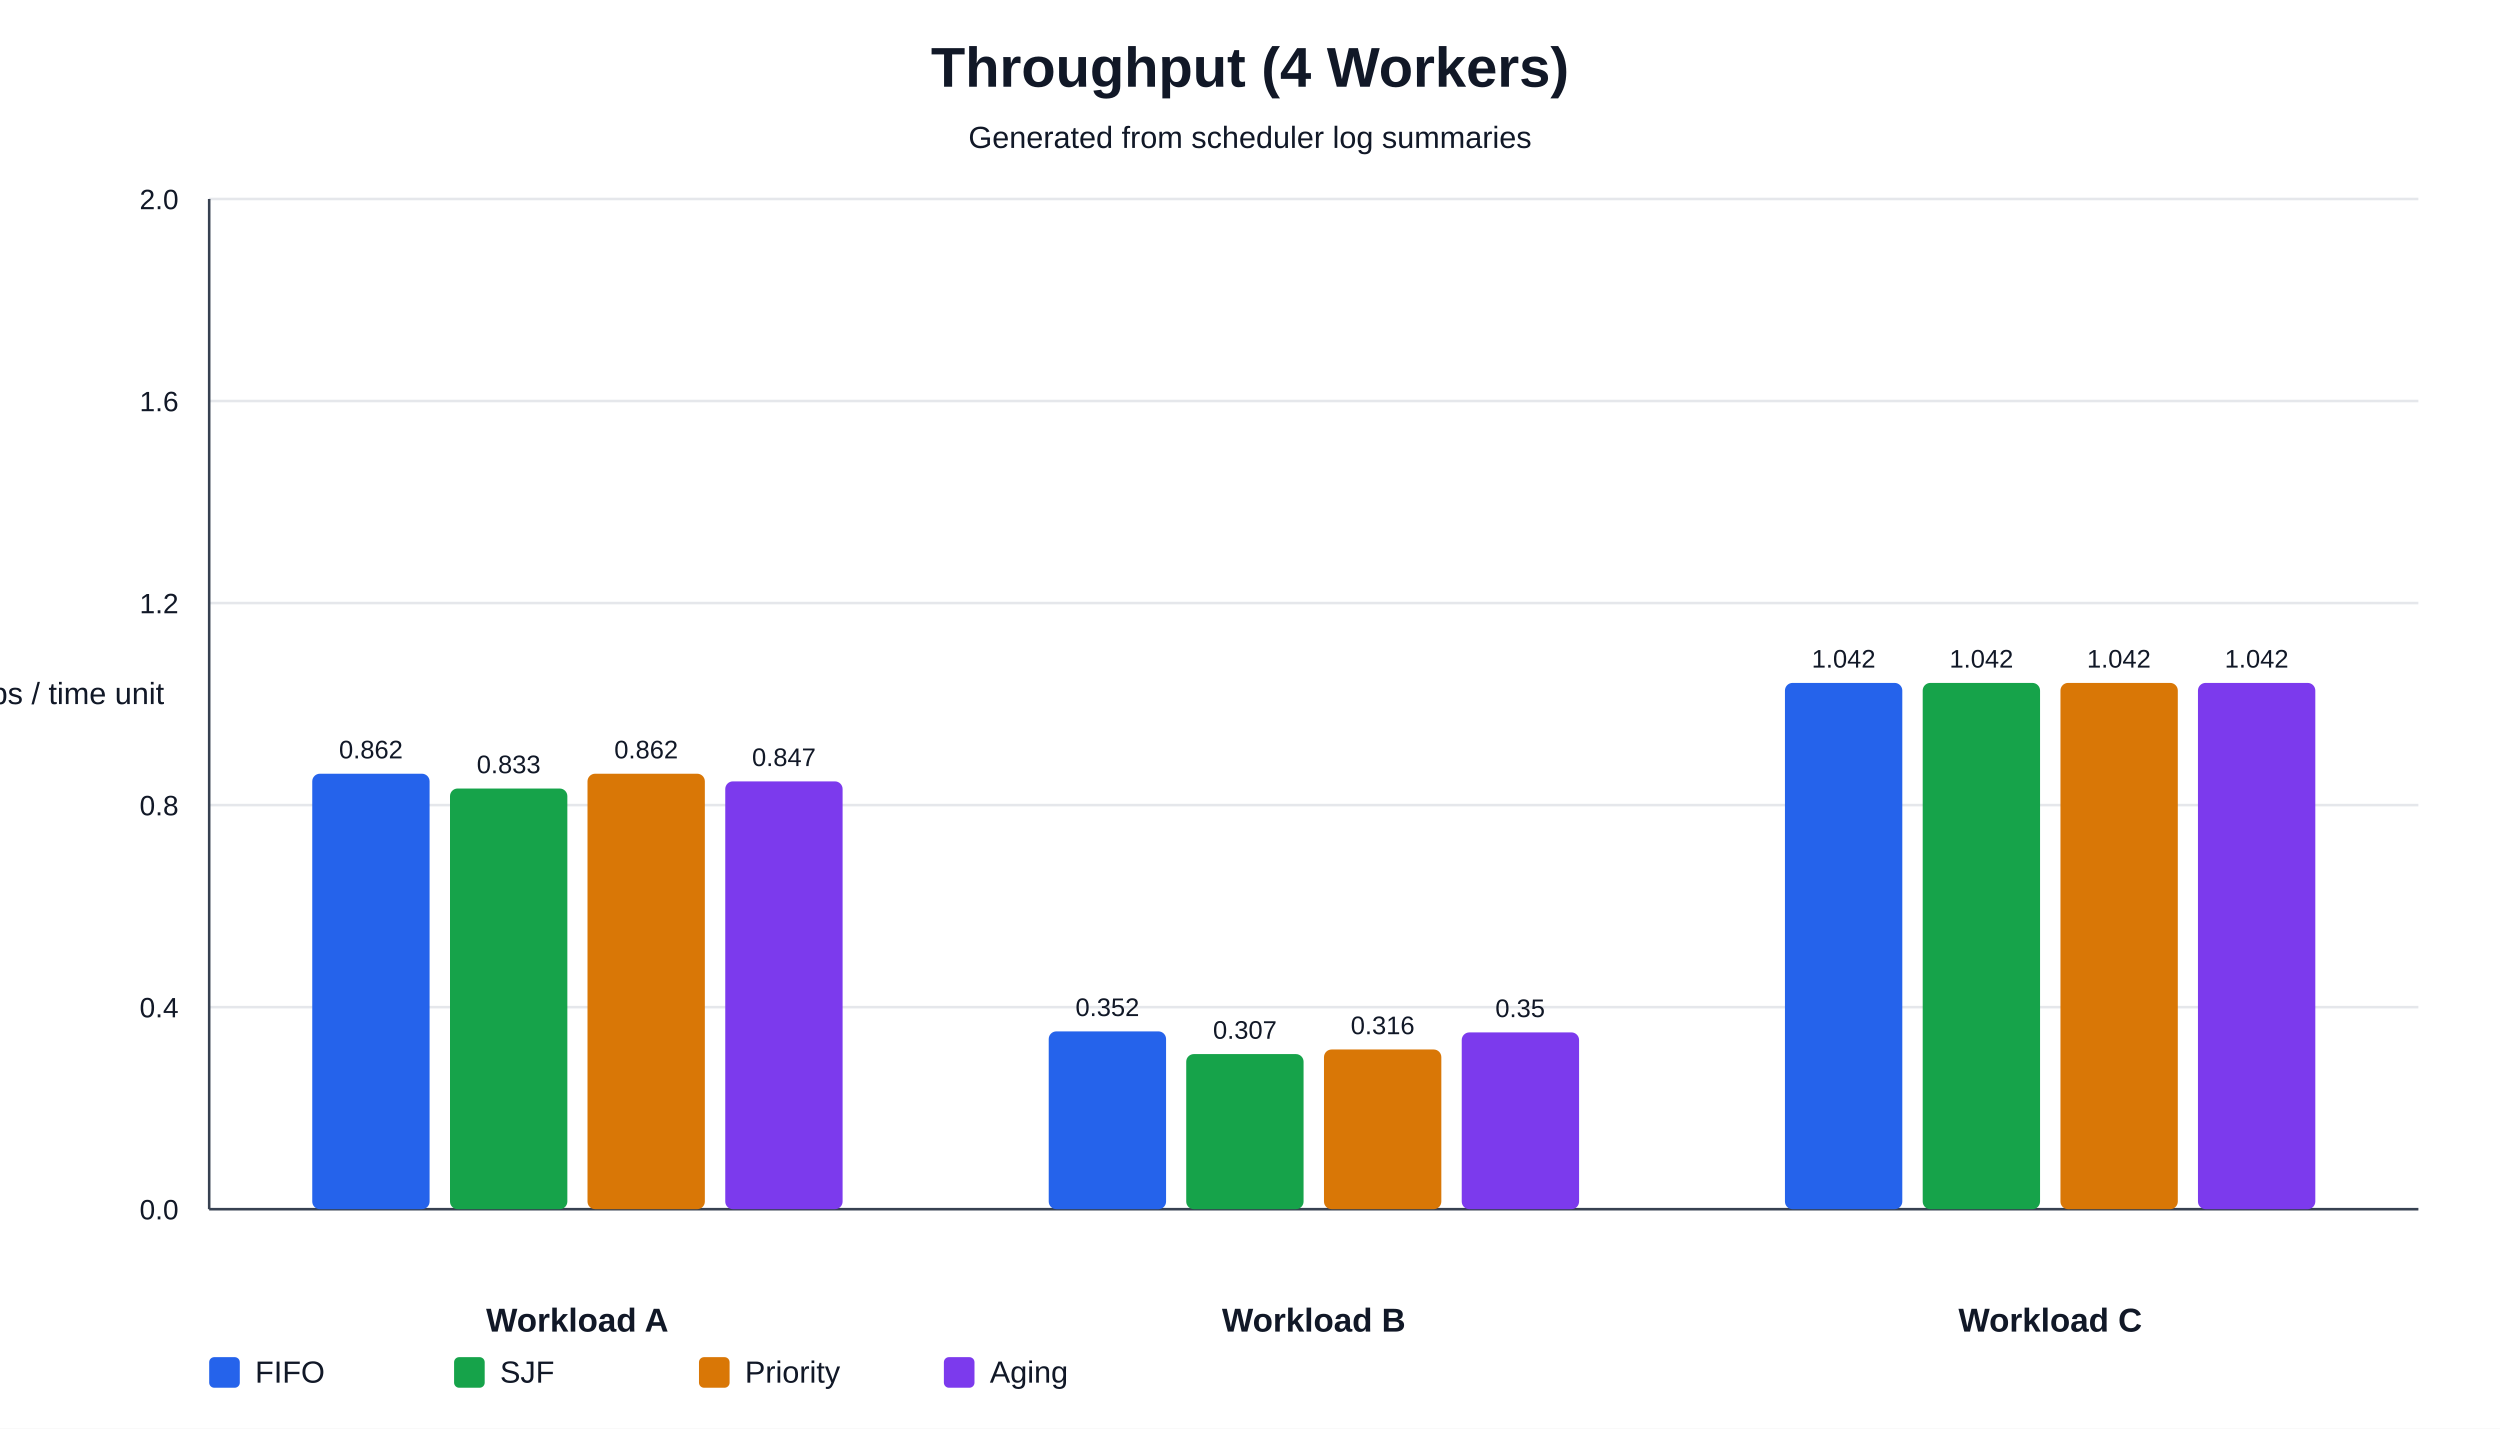
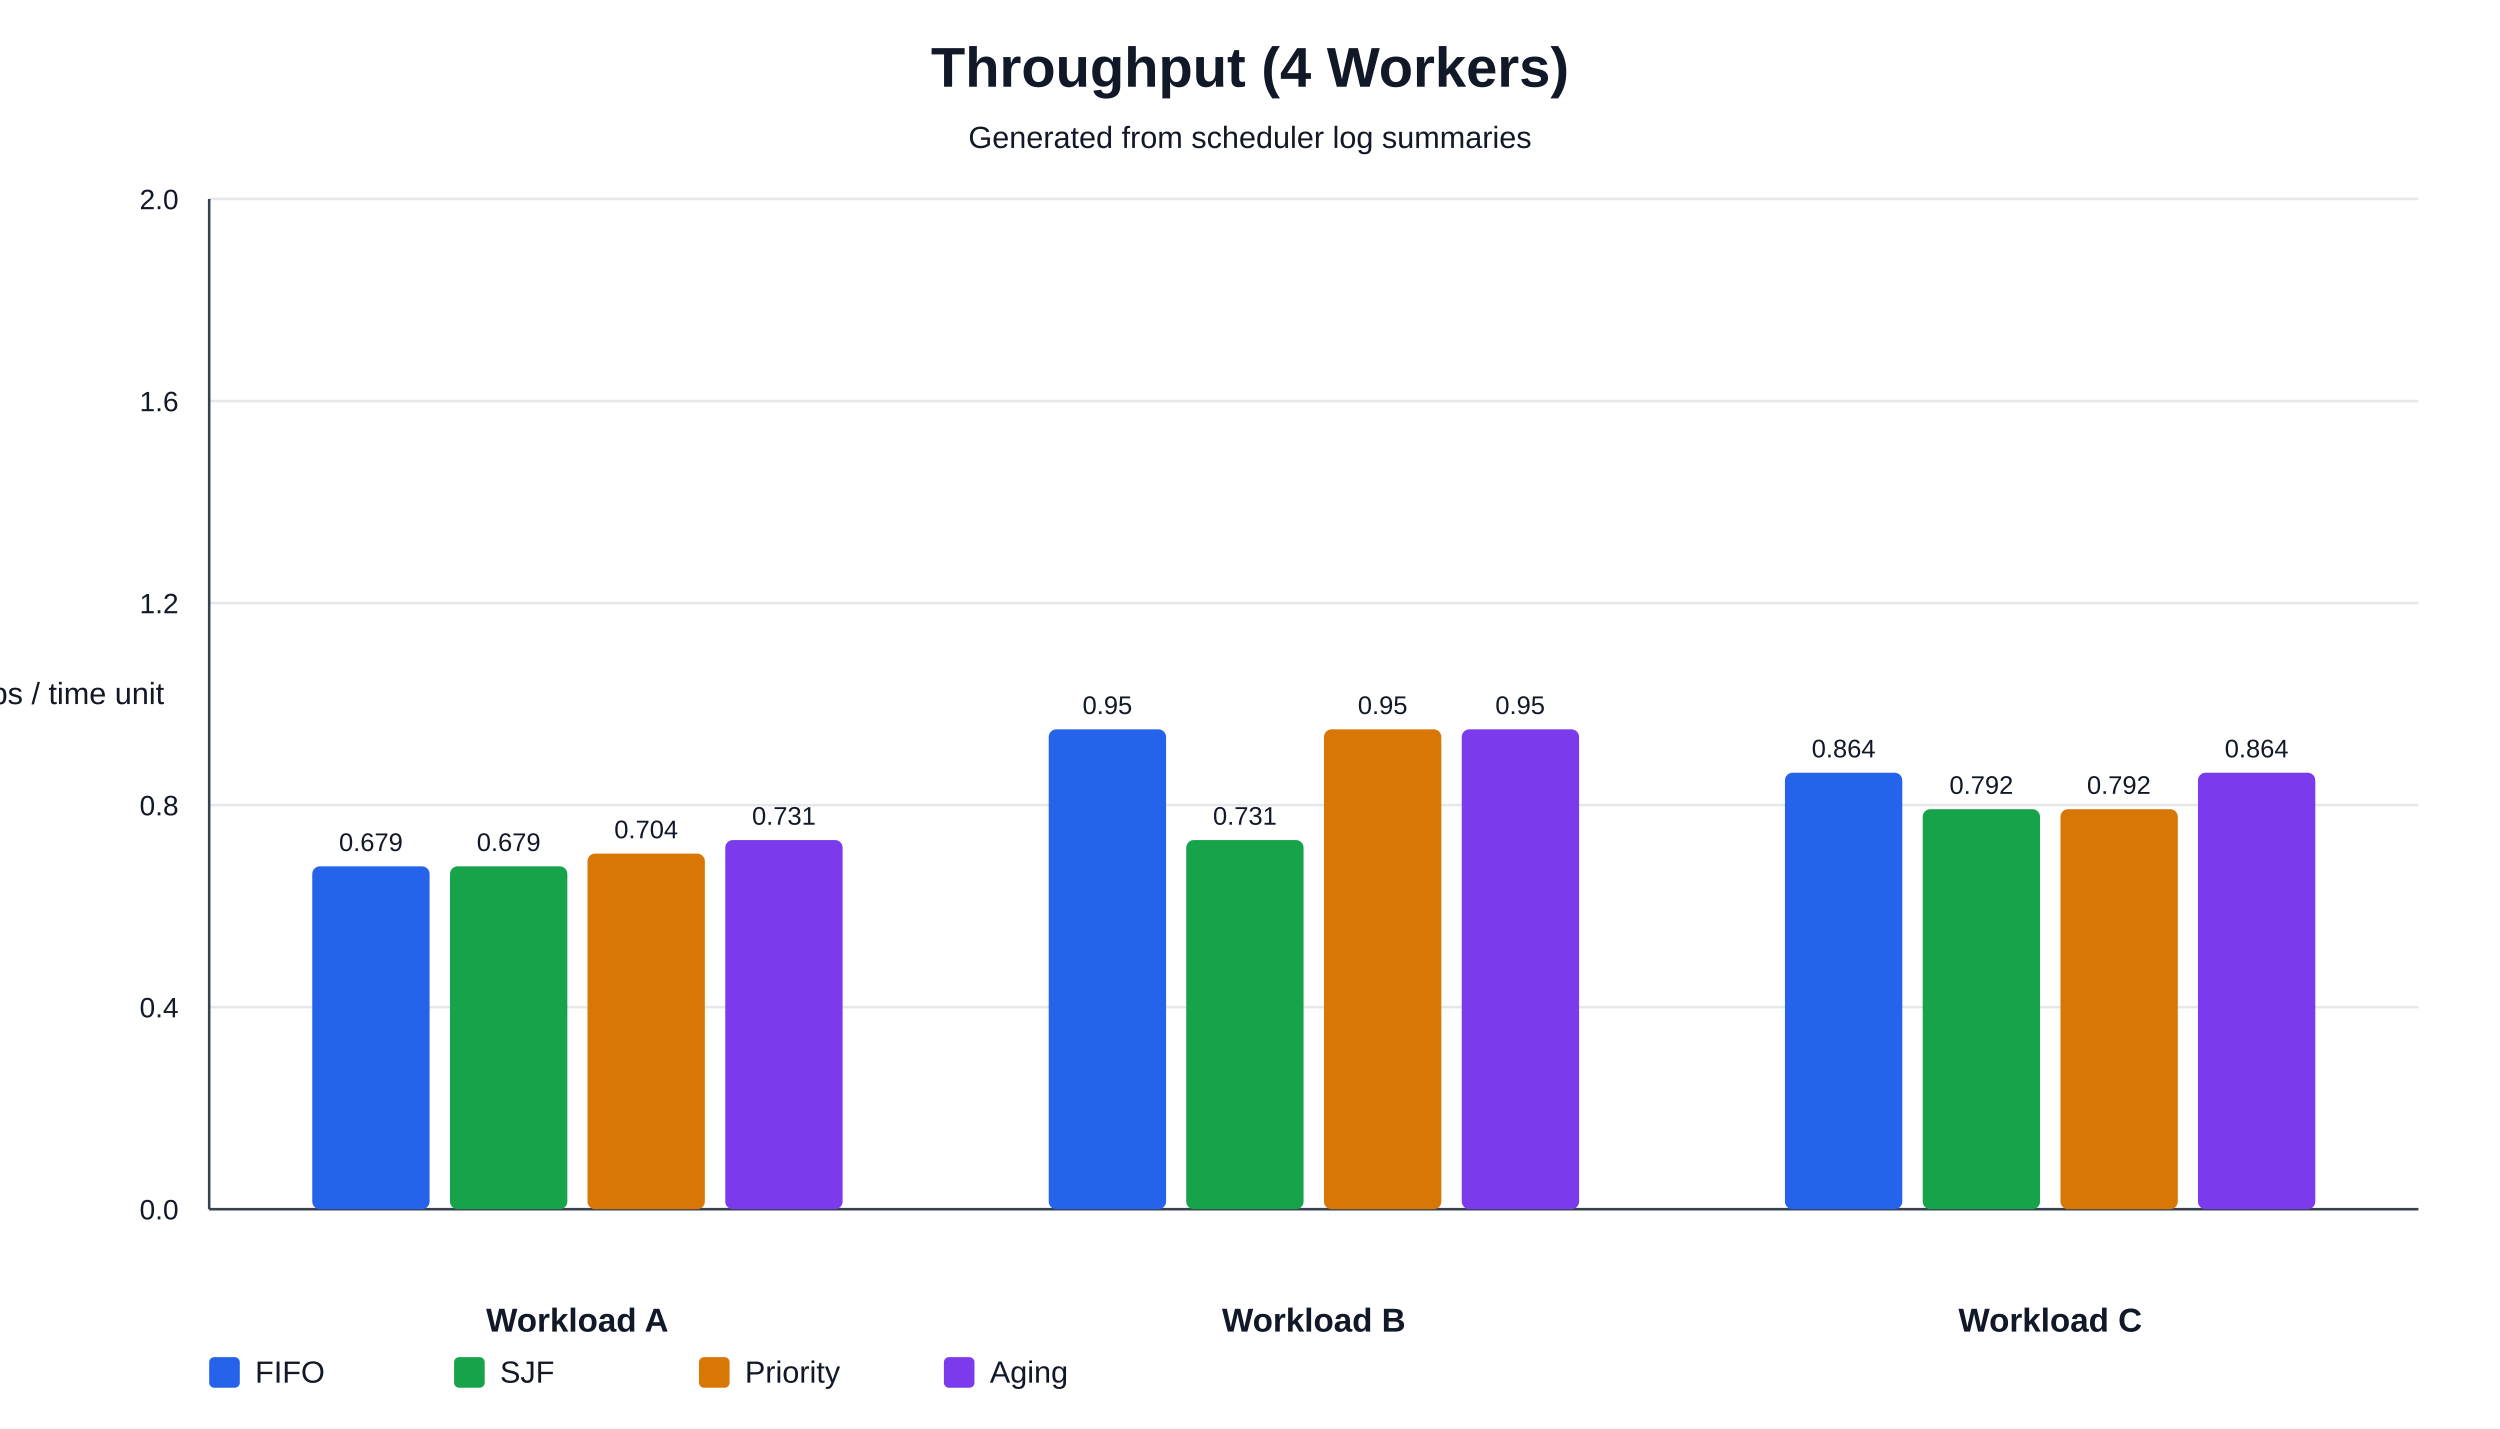
<svg xmlns="http://www.w3.org/2000/svg" width="980" height="560" viewBox="0 0 980 560">
  <rect width="100%" height="100%" fill="#ffffff" />
  <text x="490.0" y="34.0" font-family="Arial, sans-serif" font-size="22" font-weight="700" text-anchor="middle" fill="#111827">Throughput (4 Workers)</text>
  <text x="490.0" y="58.0" font-family="Arial, sans-serif" font-size="12" font-weight="400" text-anchor="middle" fill="#111827">Generated from scheduler log summaries</text>
  <line x1="82" y1="474.0" x2="948" y2="474.0" stroke="#e5e7eb" />
  <text x="70.0" y="478.0" font-family="Arial, sans-serif" font-size="11" font-weight="400" text-anchor="end" fill="#111827">0.0</text>
  <line x1="82" y1="394.8" x2="948" y2="394.8" stroke="#e5e7eb" />
  <text x="70.0" y="398.8" font-family="Arial, sans-serif" font-size="11" font-weight="400" text-anchor="end" fill="#111827">0.4</text>
  <line x1="82" y1="315.6" x2="948" y2="315.6" stroke="#e5e7eb" />
  <text x="70.0" y="319.6" font-family="Arial, sans-serif" font-size="11" font-weight="400" text-anchor="end" fill="#111827">0.8</text>
  <line x1="82" y1="236.4" x2="948" y2="236.4" stroke="#e5e7eb" />
  <text x="70.0" y="240.4" font-family="Arial, sans-serif" font-size="11" font-weight="400" text-anchor="end" fill="#111827">1.2</text>
  <line x1="82" y1="157.2" x2="948" y2="157.2" stroke="#e5e7eb" />
  <text x="70.0" y="161.2" font-family="Arial, sans-serif" font-size="11" font-weight="400" text-anchor="end" fill="#111827">1.6</text>
  <line x1="82" y1="78.0" x2="948" y2="78.0" stroke="#e5e7eb" />
  <text x="70.0" y="82.0" font-family="Arial, sans-serif" font-size="11" font-weight="400" text-anchor="end" fill="#111827">2.0</text>
  <line x1="82" y1="78" x2="82" y2="474" stroke="#374151" />
  <line x1="82" y1="474" x2="948" y2="474" stroke="#374151" />
  <text x="24.0" y="276.0" font-family="Arial, sans-serif" font-size="12" font-weight="400" text-anchor="middle" fill="#111827">Jobs / time unit</text>
  <text x="226.3" y="522.0" font-family="Arial, sans-serif" font-size="13" font-weight="700" text-anchor="middle" fill="#111827">Workload A</text>
-   <rect x="122.4" y="303.3" width="46.0" height="170.7" fill="#2563eb" rx="3" />
-   <text x="145.4" y="297.3" font-family="Arial, sans-serif" font-size="10" font-weight="400" text-anchor="middle" fill="#111827">0.862</text>
-   <rect x="176.4" y="309.1" width="46.0" height="164.9" fill="#16a34a" rx="3" />
-   <text x="199.4" y="303.1" font-family="Arial, sans-serif" font-size="10" font-weight="400" text-anchor="middle" fill="#111827">0.833</text>
-   <rect x="230.3" y="303.3" width="46.0" height="170.7" fill="#d97706" rx="3" />
-   <text x="253.3" y="297.3" font-family="Arial, sans-serif" font-size="10" font-weight="400" text-anchor="middle" fill="#111827">0.862</text>
-   <rect x="284.3" y="306.3" width="46.0" height="167.7" fill="#7c3aed" rx="3" />
-   <text x="307.3" y="300.3" font-family="Arial, sans-serif" font-size="10" font-weight="400" text-anchor="middle" fill="#111827">0.847</text>
+   <rect x="122.4" y="339.6" width="46.0" height="134.4" fill="#2563eb" rx="3" />
+   <text x="145.4" y="333.6" font-family="Arial, sans-serif" font-size="10" font-weight="400" text-anchor="middle" fill="#111827">0.679</text>
+   <rect x="176.4" y="339.6" width="46.0" height="134.4" fill="#16a34a" rx="3" />
+   <text x="199.4" y="333.6" font-family="Arial, sans-serif" font-size="10" font-weight="400" text-anchor="middle" fill="#111827">0.679</text>
+   <rect x="230.3" y="334.6" width="46.0" height="139.4" fill="#d97706" rx="3" />
+   <text x="253.3" y="328.6" font-family="Arial, sans-serif" font-size="10" font-weight="400" text-anchor="middle" fill="#111827">0.704</text>
+   <rect x="284.3" y="329.3" width="46.0" height="144.7" fill="#7c3aed" rx="3" />
+   <text x="307.3" y="323.3" font-family="Arial, sans-serif" font-size="10" font-weight="400" text-anchor="middle" fill="#111827">0.731</text>
  <text x="515.0" y="522.0" font-family="Arial, sans-serif" font-size="13" font-weight="700" text-anchor="middle" fill="#111827">Workload B</text>
-   <rect x="411.1" y="404.3" width="46.0" height="69.7" fill="#2563eb" rx="3" />
-   <text x="434.1" y="398.3" font-family="Arial, sans-serif" font-size="10" font-weight="400" text-anchor="middle" fill="#111827">0.352</text>
-   <rect x="465.0" y="413.2" width="46.0" height="60.8" fill="#16a34a" rx="3" />
-   <text x="488.0" y="407.2" font-family="Arial, sans-serif" font-size="10" font-weight="400" text-anchor="middle" fill="#111827">0.307</text>
-   <rect x="519.0" y="411.4" width="46.0" height="62.6" fill="#d97706" rx="3" />
-   <text x="542.0" y="405.4" font-family="Arial, sans-serif" font-size="10" font-weight="400" text-anchor="middle" fill="#111827">0.316</text>
-   <rect x="573.0" y="404.7" width="46.0" height="69.3" fill="#7c3aed" rx="3" />
-   <text x="595.9" y="398.7" font-family="Arial, sans-serif" font-size="10" font-weight="400" text-anchor="middle" fill="#111827">0.35</text>
+   <rect x="411.1" y="285.9" width="46.0" height="188.1" fill="#2563eb" rx="3" />
+   <text x="434.1" y="279.9" font-family="Arial, sans-serif" font-size="10" font-weight="400" text-anchor="middle" fill="#111827">0.95</text>
+   <rect x="465.0" y="329.3" width="46.0" height="144.7" fill="#16a34a" rx="3" />
+   <text x="488.0" y="323.3" font-family="Arial, sans-serif" font-size="10" font-weight="400" text-anchor="middle" fill="#111827">0.731</text>
+   <rect x="519.0" y="285.9" width="46.0" height="188.1" fill="#d97706" rx="3" />
+   <text x="542.0" y="279.9" font-family="Arial, sans-serif" font-size="10" font-weight="400" text-anchor="middle" fill="#111827">0.95</text>
+   <rect x="573.0" y="285.9" width="46.0" height="188.1" fill="#7c3aed" rx="3" />
+   <text x="595.9" y="279.9" font-family="Arial, sans-serif" font-size="10" font-weight="400" text-anchor="middle" fill="#111827">0.95</text>
  <text x="803.7" y="522.0" font-family="Arial, sans-serif" font-size="13" font-weight="700" text-anchor="middle" fill="#111827">Workload C</text>
-   <rect x="699.7" y="267.7" width="46.0" height="206.3" fill="#2563eb" rx="3" />
-   <text x="722.7" y="261.7" font-family="Arial, sans-serif" font-size="10" font-weight="400" text-anchor="middle" fill="#111827">1.042</text>
-   <rect x="753.7" y="267.7" width="46.0" height="206.3" fill="#16a34a" rx="3" />
-   <text x="776.7" y="261.7" font-family="Arial, sans-serif" font-size="10" font-weight="400" text-anchor="middle" fill="#111827">1.042</text>
-   <rect x="807.7" y="267.7" width="46.0" height="206.3" fill="#d97706" rx="3" />
-   <text x="830.6" y="261.7" font-family="Arial, sans-serif" font-size="10" font-weight="400" text-anchor="middle" fill="#111827">1.042</text>
-   <rect x="861.6" y="267.7" width="46.0" height="206.3" fill="#7c3aed" rx="3" />
-   <text x="884.6" y="261.7" font-family="Arial, sans-serif" font-size="10" font-weight="400" text-anchor="middle" fill="#111827">1.042</text>
+   <rect x="699.7" y="302.9" width="46.0" height="171.1" fill="#2563eb" rx="3" />
+   <text x="722.7" y="296.9" font-family="Arial, sans-serif" font-size="10" font-weight="400" text-anchor="middle" fill="#111827">0.864</text>
+   <rect x="753.7" y="317.2" width="46.0" height="156.8" fill="#16a34a" rx="3" />
+   <text x="776.7" y="311.2" font-family="Arial, sans-serif" font-size="10" font-weight="400" text-anchor="middle" fill="#111827">0.792</text>
+   <rect x="807.7" y="317.2" width="46.0" height="156.8" fill="#d97706" rx="3" />
+   <text x="830.6" y="311.2" font-family="Arial, sans-serif" font-size="10" font-weight="400" text-anchor="middle" fill="#111827">0.792</text>
+   <rect x="861.6" y="302.9" width="46.0" height="171.1" fill="#7c3aed" rx="3" />
+   <text x="884.6" y="296.9" font-family="Arial, sans-serif" font-size="10" font-weight="400" text-anchor="middle" fill="#111827">0.864</text>
  <rect x="82" y="532" width="12" height="12" fill="#2563eb" rx="2" />
  <text x="100.0" y="542.0" font-family="Arial, sans-serif" font-size="12" font-weight="400" text-anchor="start" fill="#111827">FIFO</text>
  <rect x="178" y="532" width="12" height="12" fill="#16a34a" rx="2" />
  <text x="196.0" y="542.0" font-family="Arial, sans-serif" font-size="12" font-weight="400" text-anchor="start" fill="#111827">SJF</text>
  <rect x="274" y="532" width="12" height="12" fill="#d97706" rx="2" />
  <text x="292.0" y="542.0" font-family="Arial, sans-serif" font-size="12" font-weight="400" text-anchor="start" fill="#111827">Priority</text>
  <rect x="370" y="532" width="12" height="12" fill="#7c3aed" rx="2" />
  <text x="388.0" y="542.0" font-family="Arial, sans-serif" font-size="12" font-weight="400" text-anchor="start" fill="#111827">Aging</text>
</svg>
